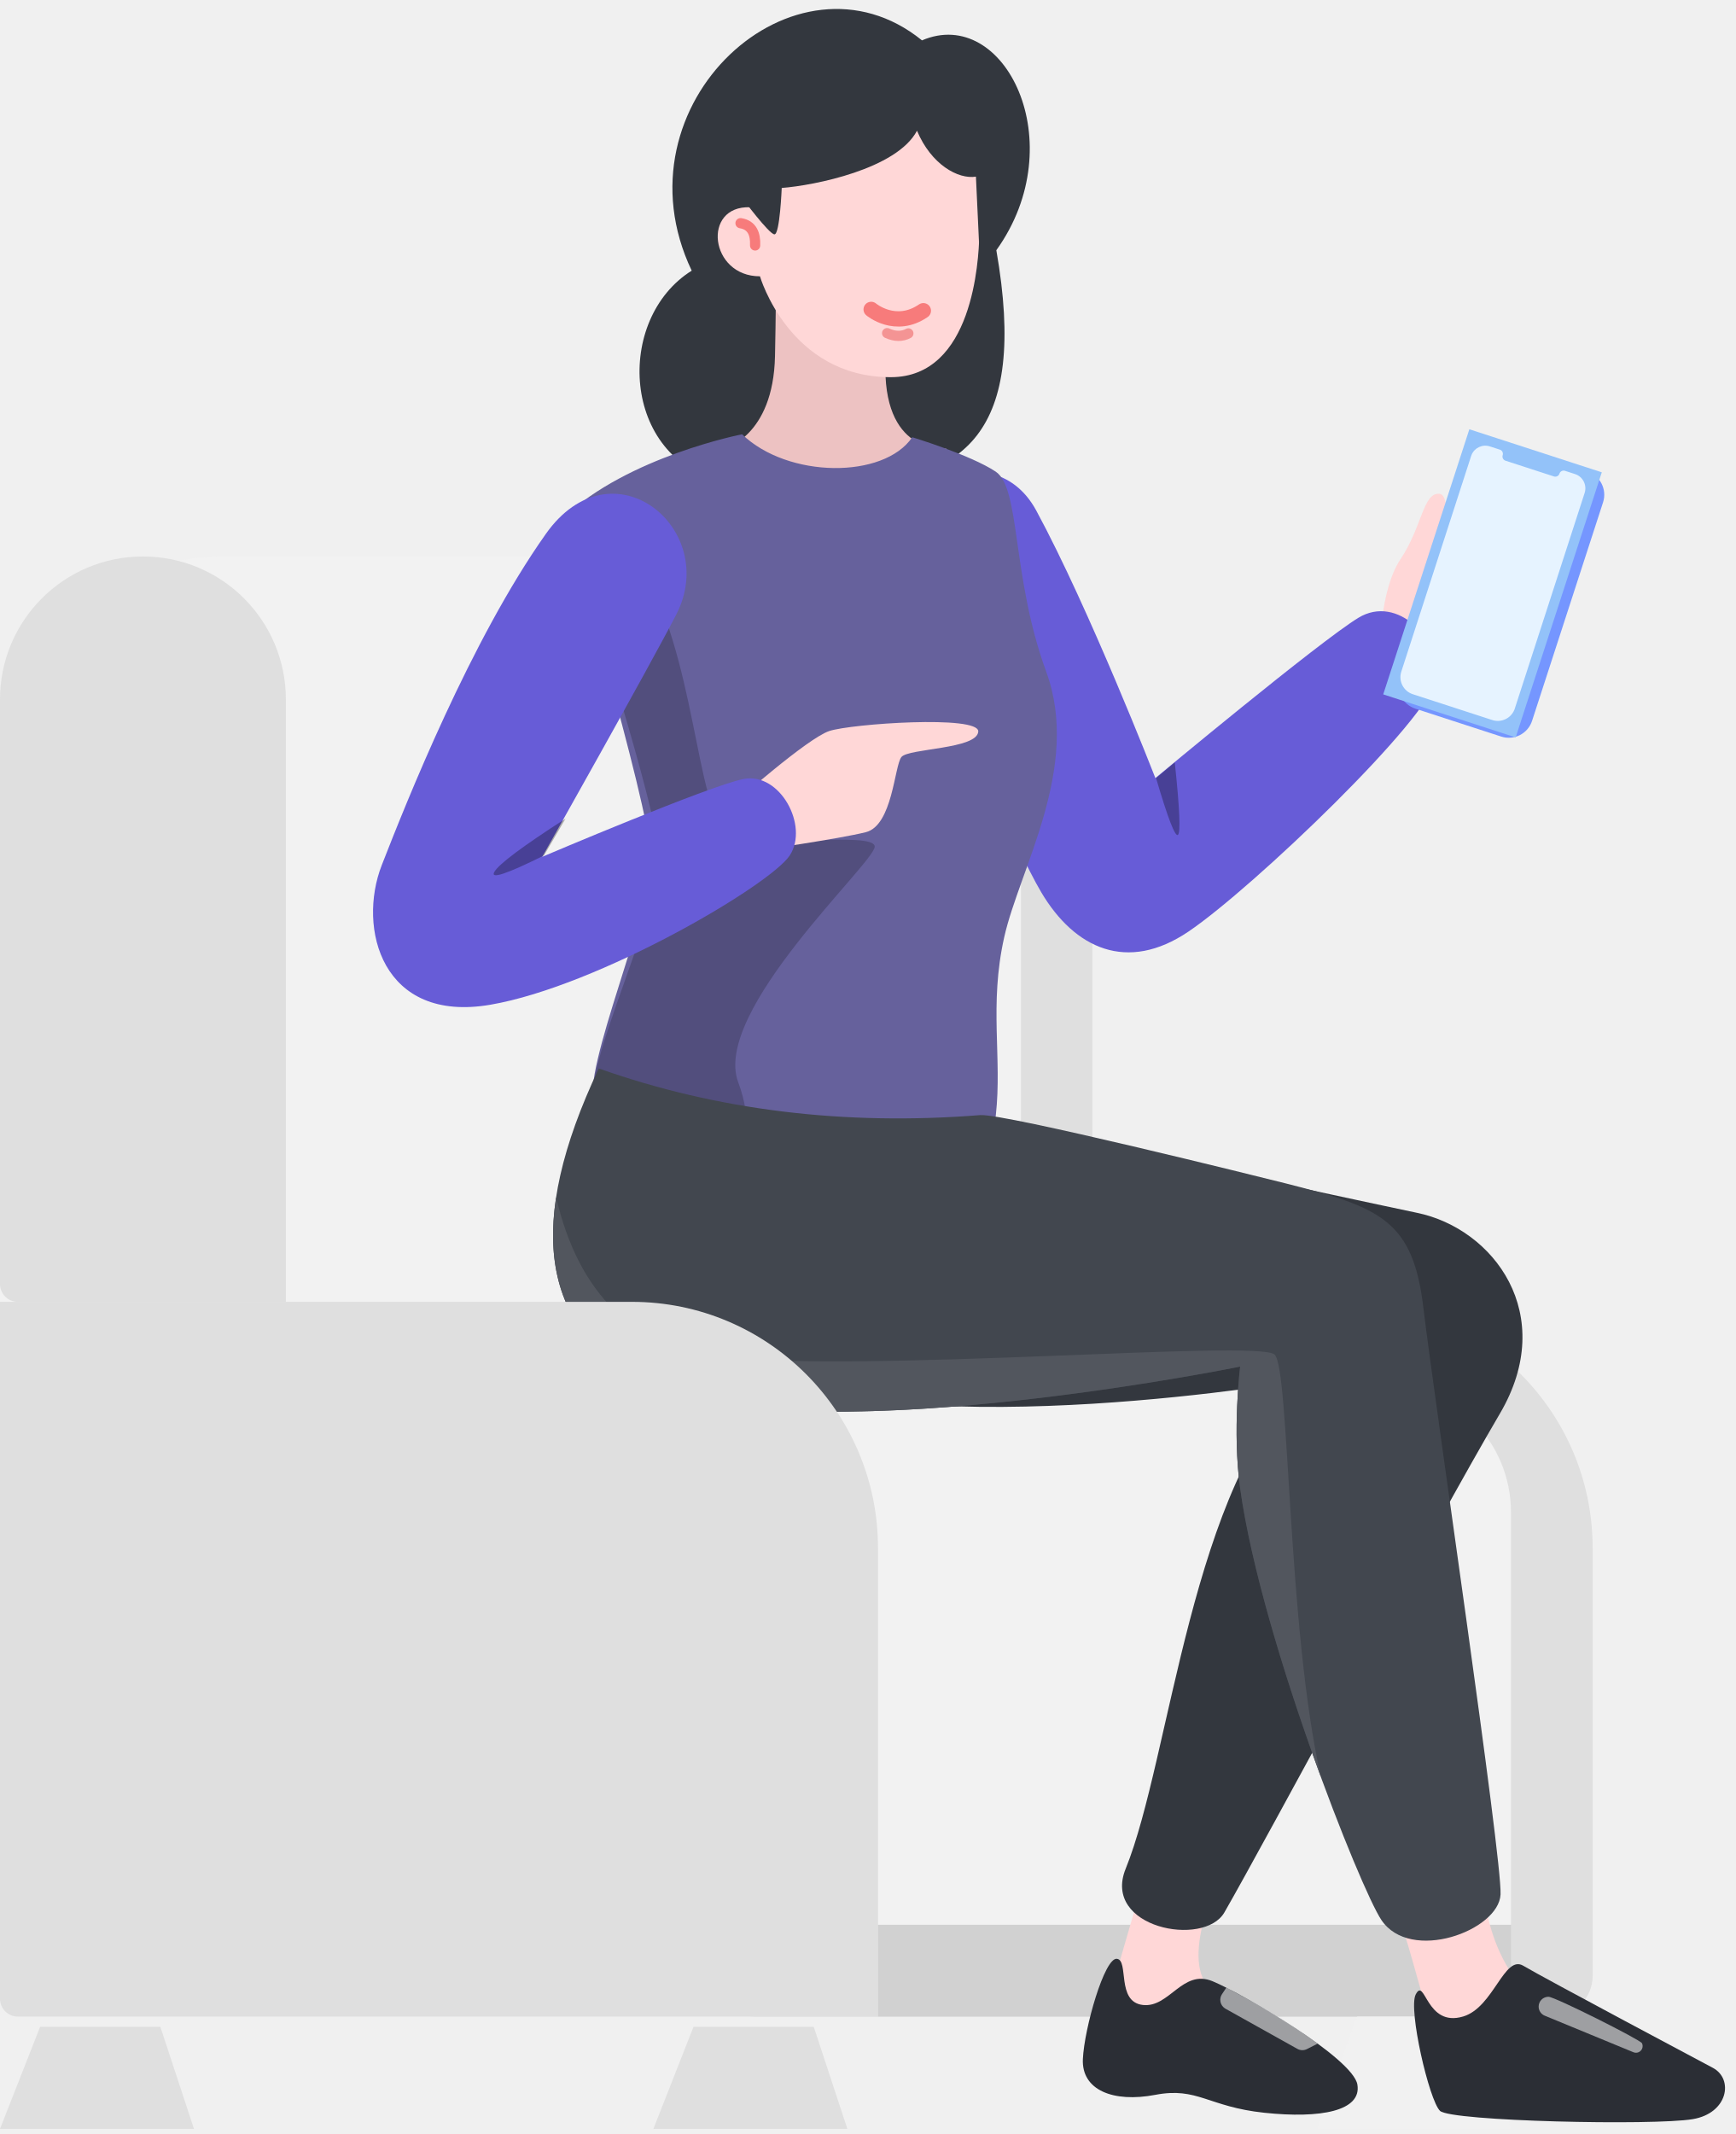
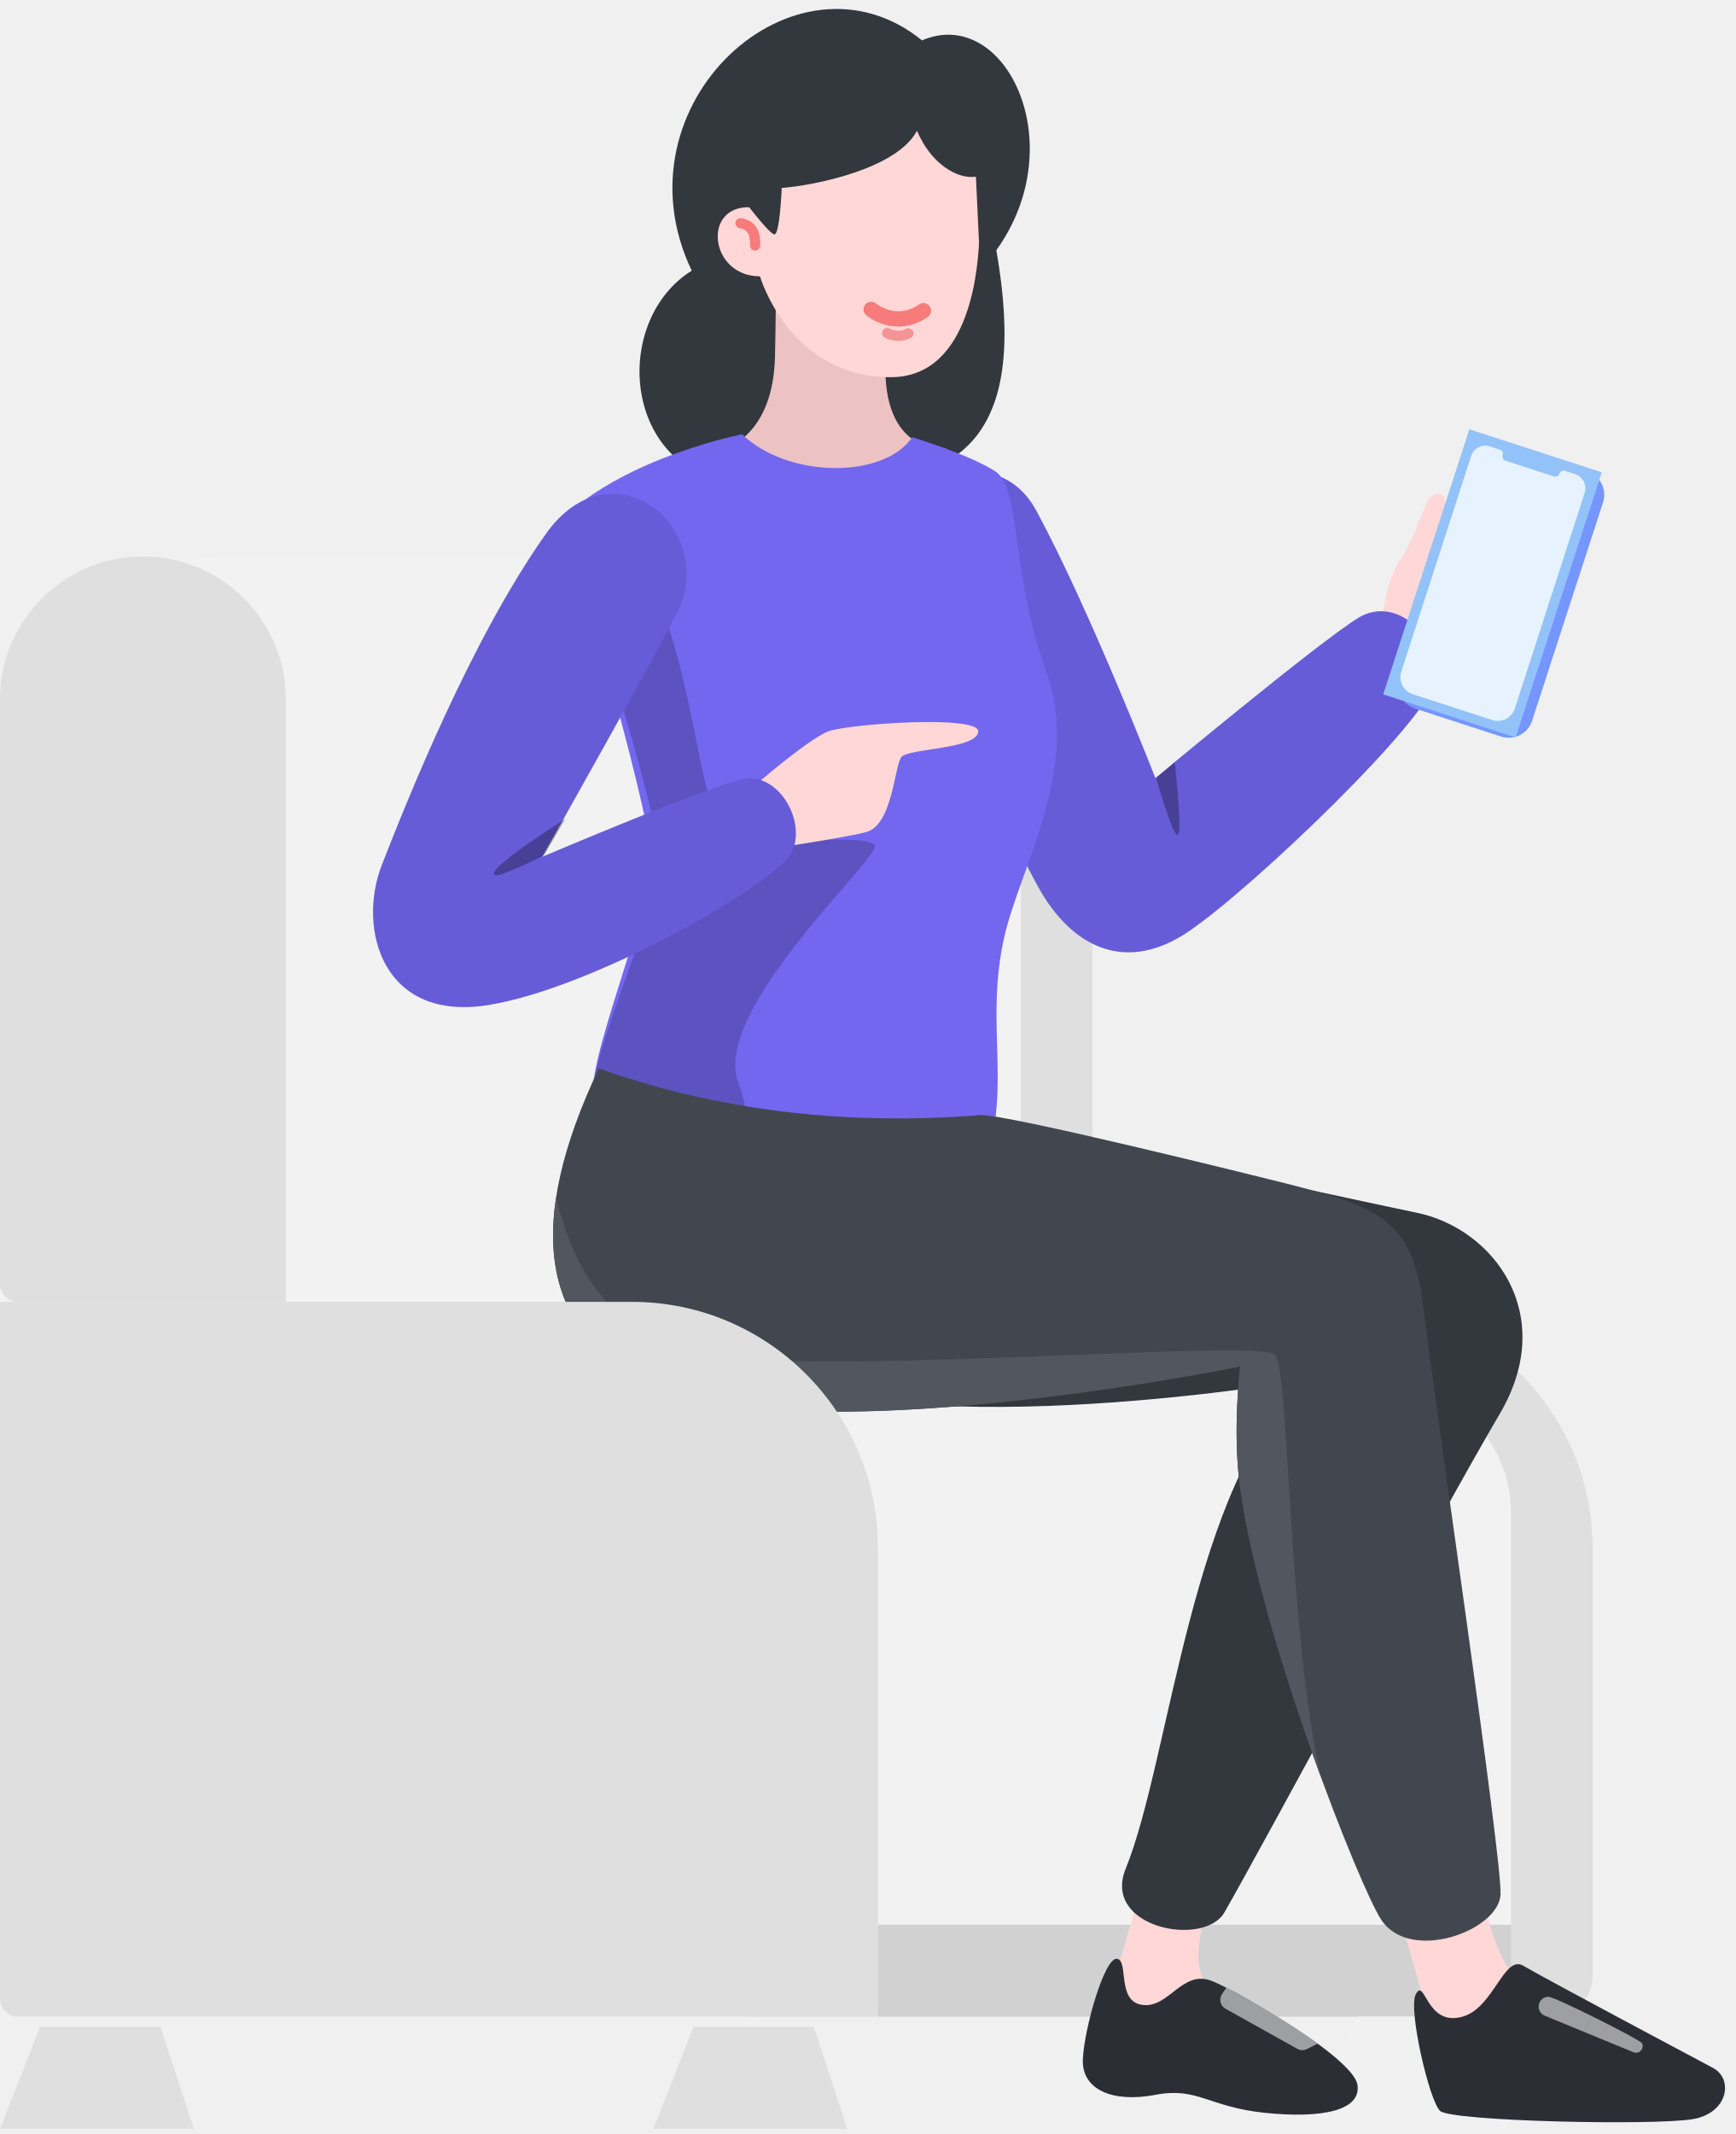
<svg xmlns="http://www.w3.org/2000/svg" width="170px" height="209px" viewBox="0 0 170 209" version="1.1">
  <g id="📝-Pages-New" stroke="none" stroke-width="1" fill="none" fill-rule="evenodd">
    <g id="FAQ" transform="translate(-336, -817)">
      <g id="Illustration" transform="translate(421, 921.5) scale(-1, 1) translate(-421, -921.5) translate(336, 817)">
        <path d="M38.111,127.5 L100,127.5 L100,127.5 L100,193.5 C100,195.709 98.209,197.5 96,197.5 L18,197.5 C15.791,197.5 14,195.709 14,193.5 L14,151.611 C14,138.295 24.795,127.5 38.111,127.5 Z" id="Rectangle" fill="#DFDFDF" />
        <polygon id="Rectangle" fill="#D1D1D1" points="22 188.5 84 188.5 84 197.5 22 197.5" />
        <polygon id="Path" fill="#DFDFDF" points="102.07 198.5 106 208.5 87 208.5 90.293 198.5" />
        <polygon id="Path" fill="#F1F1F1" points="37.07 197.5 41 208.5 22 208.5 25.293 197.5" />
        <polygon id="Path" fill="#DFDFDF" points="166.07 198.5 170 208.5 151 208.5 154.293 198.5" />
        <path d="M86.58,54.796 L100,54.5 L100,54.5 L100,134.5 L63,134.5 L63,78.901 C63,65.792 73.474,55.084 86.58,54.796 Z" id="Rectangle" fill="#DFDFDF" />
        <path d="M94.111,54.5 L148.16,54.5 C160.222,54.5 170,64.278 170,76.34 L170,133.753 C170,134.718 169.218,135.5 168.253,135.5 L70,135.5 L70,135.5 L70,78.611 C70,65.295 80.795,54.5 94.111,54.5 Z" id="Rectangle" fill="#F2F2F2" />
        <path d="M156,54.5 C163.732,54.5 170,60.768 170,68.5 L170,125.753 C170,126.718 169.218,127.5 168.253,127.5 L142,127.5 L142,127.5 L142,68.5 C142,60.768 148.268,54.5 156,54.5 Z" id="Rectangle" fill="#DFDFDF" />
        <path d="M34.6,135.5 L96,135.5 L96,135.5 L96,188.5 L22,188.5 L22,148.1 C22,141.141 27.641,135.5 34.6,135.5 Z" id="Rectangle" fill="#F2F2F2" />
        <g id="Wom1.4" transform="translate(67, 104.5) scale(-1, 1) translate(-67, -104.5) translate(0, 0.5)">
          <g id="Head" transform="translate(26.64127, 0.378756)">
            <path d="M8.147,46.319 C-1.785,44.004 -2.439,30.361 5.112,25.629 C-2.676,9.292 15.333,-6.928 27.669,3.075 C35.756,-0.389 42.476,13.129 34.951,23.628 C38.106,41.654 31.685,46.314 20.109,46.512 L8.147,46.319 Z" id="Path" fill="#33373E" />
            <path d="M8.271,43.06 C8.271,43.06 13.102,41.925 13.27,34.003 C13.437,26.08 13.32,23.376 13.32,23.376 L23.962,23.184 C23.962,23.184 24.078,32.013 24.08,35.207 C24.084,43.785 30.057,43.06 30.057,43.06 C30.057,43.06 28.815,50.016 19.172,50.558 C11.642,50.983 8.271,43.06 8.271,43.06 Z" id="Path" fill="#EDC2C2" />
            <path d="M10.839,19.42 C6.091,19.236 6.866,26.191 11.797,26.182 C11.797,26.182 14.662,36.062 24.607,36.062 C32.684,36.062 33.209,24.546 33.282,22.249 C33.361,19.8 33.371,11.753 33.371,11.753 L10.654,11.742 L10.839,19.42 Z" id="Path" fill="#FFD7D7" />
            <path d="M22.866,28.633 C22.866,28.633 24.498,31.274 27.688,30.334" id="Path" stroke="#F77B7B" stroke-width="1.5" stroke-linecap="round" transform="translate(25.27694, 29.58442) rotate(-18) translate(-25.27694, -29.58442) " />
            <path d="M24.249,31.785 C24.998,32.099 25.708,32.099 26.329,31.738" id="Path" stroke="#F49494" stroke-linecap="round" transform="translate(25.28918, 31.87678) rotate(2) translate(-25.28918, -31.87678) " />
            <path d="M11.057,23.277 C11.356,22.201 11.224,21.261 10.156,20.832" id="Path-8" stroke="#F77B7B" stroke-linecap="round" transform="translate(10.6761, 22.05471) rotate(-13) translate(-10.6761, -22.05471) " />
            <path d="M10.088,18.56 C10.088,18.56 12.69,22.055 13.217,22.073 C13.744,22.092 13.929,17.529 13.929,17.529 C17.121,17.285 25.199,15.675 27.18,11.924 C28.564,15.234 31.212,16.703 32.951,16.421 L33.281,23.452 L34.093,9.317 L9.451,9.317 L10.088,18.56 Z" id="Path" fill="#33373E" />
          </g>
          <g id="LLeg" transform="translate(30.04037, 107.25)">
            <path d="M53.497,75.9 C53.497,75.9 49.238,84.508 52.729,87.221 C56.226,89.934 65.463,95.019 65.463,95.019 L40.992,93.48 L46.431,74.705 L53.497,75.9 Z" id="Path" fill="#FFD7D7" />
            <path d="M43.359,84.092 C44.567,84.233 43.277,88.302 45.892,88.612 C48.501,88.921 49.769,85.066 52.731,86.288 C55.692,87.51 66.492,93.828 66.917,96.411 C67.347,98.994 63.324,99.754 57.805,99.17 C52.287,98.587 51.27,96.623 47.128,97.414 C42.99,98.205 39.891,96.944 40.027,93.919 C40.164,90.894 42.151,83.951 43.359,84.092 Z" id="Path" fill="#2B2E35" />
            <path d="M54.081,86.915 L53.655,87.554 C53.349,88.014 53.473,88.635 53.933,88.941 C53.954,88.956 53.977,88.969 54,88.982 L61.038,92.913 C61.329,93.075 61.681,93.082 61.978,92.931 L63.023,92.401 L63.023,92.401 C61.243,91.111 59.788,90.141 58.18,89.189 C56.945,88.459 55.578,87.706 54.081,86.915 Z" id="Path-14" fill-opacity="0.541" fill="#FFFFFF" />
            <path d="M16.635,0.026 C24.043,0.357 65.276,9.483 72.767,11.034 C80.258,12.584 86.591,20.974 80.879,30.689 C74.463,41.595 57.909,72.567 53.889,79.549 C51.9,83.005 41.864,81.067 44.221,75.267 C48.616,64.455 50.657,37.292 61.861,27.388 C61.861,27.388 24.181,33.951 7.905,26.434 C-3.924,20.969 -1.248,-0.775 16.635,0.026 Z" id="Path" fill="#33373E" />
          </g>
          <g id="LArm" transform="translate(52.38391, 45.76)">
            <path d="M46.782,17.675 C46.782,17.675 46.699,11.643 48.807,8.49 C50.916,5.338 50.999,1.989 52.595,2.099 C54.191,2.208 52.611,9.992 52.611,9.992 C52.611,9.992 54.636,9.218 56.09,8.239 C57.545,7.26 61.955,2.432 62.986,3.288 C64.734,4.745 61.919,12.967 60.386,14.61 C58.848,16.255 50.445,21.661 50.445,21.661 L46.782,17.675 Z" id="Path" fill="#FFD7D7" />
            <path d="M1.256,14.061 C4.702,22.06 11.012,36.754 13.613,41.138 C16.873,46.628 22.014,49.047 28.033,44.973 C34.357,40.693 51.771,23.999 52.282,20.217 C52.788,16.435 48.526,11.898 44.669,14.247 C40.812,16.596 24.787,29.942 24.787,29.942 C24.787,29.942 18.32,13.351 13.117,3.74 C8.611,-4.575 -3.99,1.9 1.256,14.061 Z" id="Path" fill="#675CD7" />
            <path d="M24.854,29.951 C26.012,33.882 26.726,35.733 26.997,35.506 C27.268,35.278 27.164,32.913 26.687,28.41 L24.854,29.951 Z" id="Path" fill-opacity="0.303" fill="#000000" />
          </g>
          <g id="PhoneMini4" transform="translate(110.3976, 56.90821) scale(-1, 1) rotate(-18) translate(-110.3976, -56.90821) translate(102.3976, 42.40821)">
            <g id="Group-3" transform="translate(0, 0)">
              <path d="M2.834,1.009 L11.674,1.009 C12.999,1.009 14.074,2.083 14.074,3.409 L14.074,25.909 C14.074,27.234 12.999,28.309 11.674,28.309 L2.834,28.309 C1.509,28.309 0.434,27.234 0.434,25.909 L0.434,3.409 C0.434,2.083 1.509,1.009 2.834,1.009 Z" id="Rectangle" fill="#7596FF" fill-rule="nonzero" />
              <rect id="Rectangle" fill="#93C2F9" x="1.461" y="0.65" width="13.64" height="27.3" />
              <path d="M3.899,1.625 L4.934,1.625 C5.145,1.625 5.32,1.777 5.356,1.977 L5.363,2.055 C5.363,2.292 5.555,2.484 5.793,2.484 L10.781,2.484 C10.991,2.484 11.167,2.332 11.203,2.132 L11.21,2.055 C11.21,1.817 11.402,1.625 11.639,1.625 L12.669,1.625 C13.433,1.625 14.06,2.214 14.121,2.964 L14.126,3.085 L14.126,3.085 L14.106,25.285 C14.104,26.254 13.319,27.038 12.351,27.04 L4.167,27.04 C3.241,27.041 2.482,26.323 2.418,25.412 L2.413,25.287 C2.413,25.286 2.413,25.285 2.415,25.285 L2.434,3.09 C2.435,2.281 3.091,1.625 3.899,1.625 Z" id="Rectangle" fill="#E6F3FF" fill-rule="nonzero" />
            </g>
          </g>
          <g id="Body" transform="translate(19.19922, 42.03301)">
-             <path d="M0,8.15 C0,8.15 8.305,35.978 8.551,41.246 C8.797,46.514 1.758,61.997 2.957,65.911 C5.72,74.954 40.995,78.848 42.343,66.682 C42.971,61.009 41.663,55.917 43.17,49.231 C44.672,42.546 50.709,32.612 47.285,23.271 C43.861,13.931 44.778,5.29 42.329,3.657 C39.88,2.024 34.156,0.289 34.156,0.289 C31.372,4.389 21.973,4.329 17.489,-4.61852778e-14 C17.489,-4.61852778e-14 6.348,2.163 0,8.15 Z" id="Path" fill="#66619c" />
+             <path d="M0,8.15 C0,8.15 8.305,35.978 8.551,41.246 C8.797,46.514 1.758,61.997 2.957,65.911 C5.72,74.954 40.995,78.848 42.343,66.682 C42.971,61.009 41.663,55.917 43.17,49.231 C44.672,42.546 50.709,32.612 47.285,23.271 C43.861,13.931 44.778,5.29 42.329,3.657 C39.88,2.024 34.156,0.289 34.156,0.289 C31.372,4.389 21.973,4.329 17.489,-4.61852778e-14 C17.489,-4.61852778e-14 6.348,2.163 0,8.15 Z" id="Path" fill="#7367F0" />
            <path d="M7.442,12.657 C12.978,21.448 12.961,36.755 15.934,38.76 C18.907,40.764 30.479,38.797 30.479,40.385 C30.479,41.972 14.488,56.522 17.113,63.477 C18.487,67.119 18.115,70.377 15.994,73.251 L15.302,73.1 C9.002,71.675 3.936,69.117 2.957,65.911 C1.758,61.997 9.609,46.514 9.363,41.246 C9.154,36.774 2.553,16.046 0.563,9.882 C2.183,7.021 4.476,7.946 7.442,12.657 Z" id="Path" fill-opacity="0.199" fill="#000000" />
          </g>
          <g id="RArm" transform="translate(0, 47.85625)">
            <path d="M36.081,30.158 C36.081,30.158 43.076,23.962 45.217,23.243 C47.359,22.524 59.9,21.661 59.821,23.285 C59.731,25.026 52.995,24.926 52.297,25.782 C51.599,26.638 51.44,32.491 48.802,33.148 C46.169,33.805 38.275,34.938 38.275,34.938 L36.081,30.158 Z" id="Path" fill="#FFD7D7" />
            <path d="M17.471,3.926 C10.102,14.334 3.81,30.189 1.395,36.371 C-1.021,42.552 1.416,51.876 12.036,50.045 C22.637,48.22 39.504,38.3 41.37,35.406 C43.237,32.513 40.401,27.247 36.831,27.937 C33.523,28.574 17.116,35.556 17.116,35.556 C17.116,35.556 27.672,16.832 30.249,11.813 C34.554,3.431 23.963,-5.246 17.471,3.926 Z" id="Path" fill="#675CD7" />
            <path d="M17.283,35.428 C13.598,37.26 11.98,37.792 12.429,37.024 C12.879,36.255 15.2,34.521 19.393,31.821 L17.283,35.428 Z" id="Path" fill-opacity="0.303" fill="#000000" />
          </g>
          <g id="RLeg" transform="translate(17.86184, 104)">
            <path d="M91.408,79.495 C91.408,79.495 91.279,89.628 99.622,93.416 C107.96,97.204 113.9,96.976 113.144,99.904 C112.388,102.833 90.686,102.714 88.659,100.424 C86.932,98.476 83.176,80.333 82.141,81.72 L91.408,79.495 Z" id="Path" fill="#FFD7D7" />
            <path d="M84.807,90.837 C85.739,89.036 85.797,94.103 89.472,92.987 C92.454,92.08 93.474,86.893 95.358,88.029 C97.243,89.165 113.83,97.974 113.925,98.027 C115.967,99.128 115.397,102.463 111.947,103.045 C108.114,103.692 88.254,103.257 87.189,102.234 C86.123,101.212 84.06,92.282 84.807,90.837 Z" id="Path" fill="#2B2E35" />
            <path d="M97.812,91.059 C97.812,91.059 97.812,91.059 97.812,91.059 C97.28,91.059 96.849,91.49 96.849,92.022 C96.849,92.412 97.084,92.764 97.445,92.912 L106.135,96.493 C106.468,96.63 106.849,96.471 106.986,96.139 C107.056,95.968 107.051,95.775 106.971,95.609 C106.971,95.609 106.971,95.609 106.971,95.609 C106.809,95.271 98.437,91.059 97.812,91.059 Z" id="Path-14" fill-opacity="0.541" fill="#FFFFFF" />
            <path d="M4.789,0.143 C-2.392,15.318 -0.936,25.511 9.154,30.722 C23.792,38.281 67.612,29.341 67.612,29.341 C67.612,29.341 66.829,35.65 67.612,41.277 C69.657,55.972 79.383,80.456 81.441,83.533 C84.286,87.787 92.955,84.579 93.118,81.036 C93.282,77.494 86.583,32.251 85.565,23.623 C84.552,14.995 81.352,13.742 72.008,11.383 C69.862,10.842 44.476,4.528 42.151,4.712 C28.829,5.766 16.375,4.243 4.789,0.143 Z" id="Path" fill="#42474F" />
            <path d="M16.595,28.373 C31.087,29.998 69.453,26.648 70.994,28.17 C72.465,29.624 72.22,54.905 75.52,69.538 L75.018,68.156 C71.914,59.53 68.692,49.038 67.612,41.277 C66.829,35.65 67.612,29.341 67.612,29.341 L65.845,29.683 C57.515,31.249 22.035,37.374 9.154,30.722 C2.175,27.118 -0.673,21.13 0.61,12.759 C2.819,22.221 8.148,27.426 16.595,28.373 Z" id="Path" fill="#52565E" />
          </g>
        </g>
        <path d="M108.111,127.5 L170,127.5 L170,127.5 L170,195.753 C170,196.718 169.218,197.5 168.253,197.5 L84,197.5 L84,197.5 L84,151.611 C84,138.295 94.795,127.5 108.111,127.5 Z" id="Rectangle" fill="#DFDFDF" />
      </g>
    </g>
  </g>
</svg>
